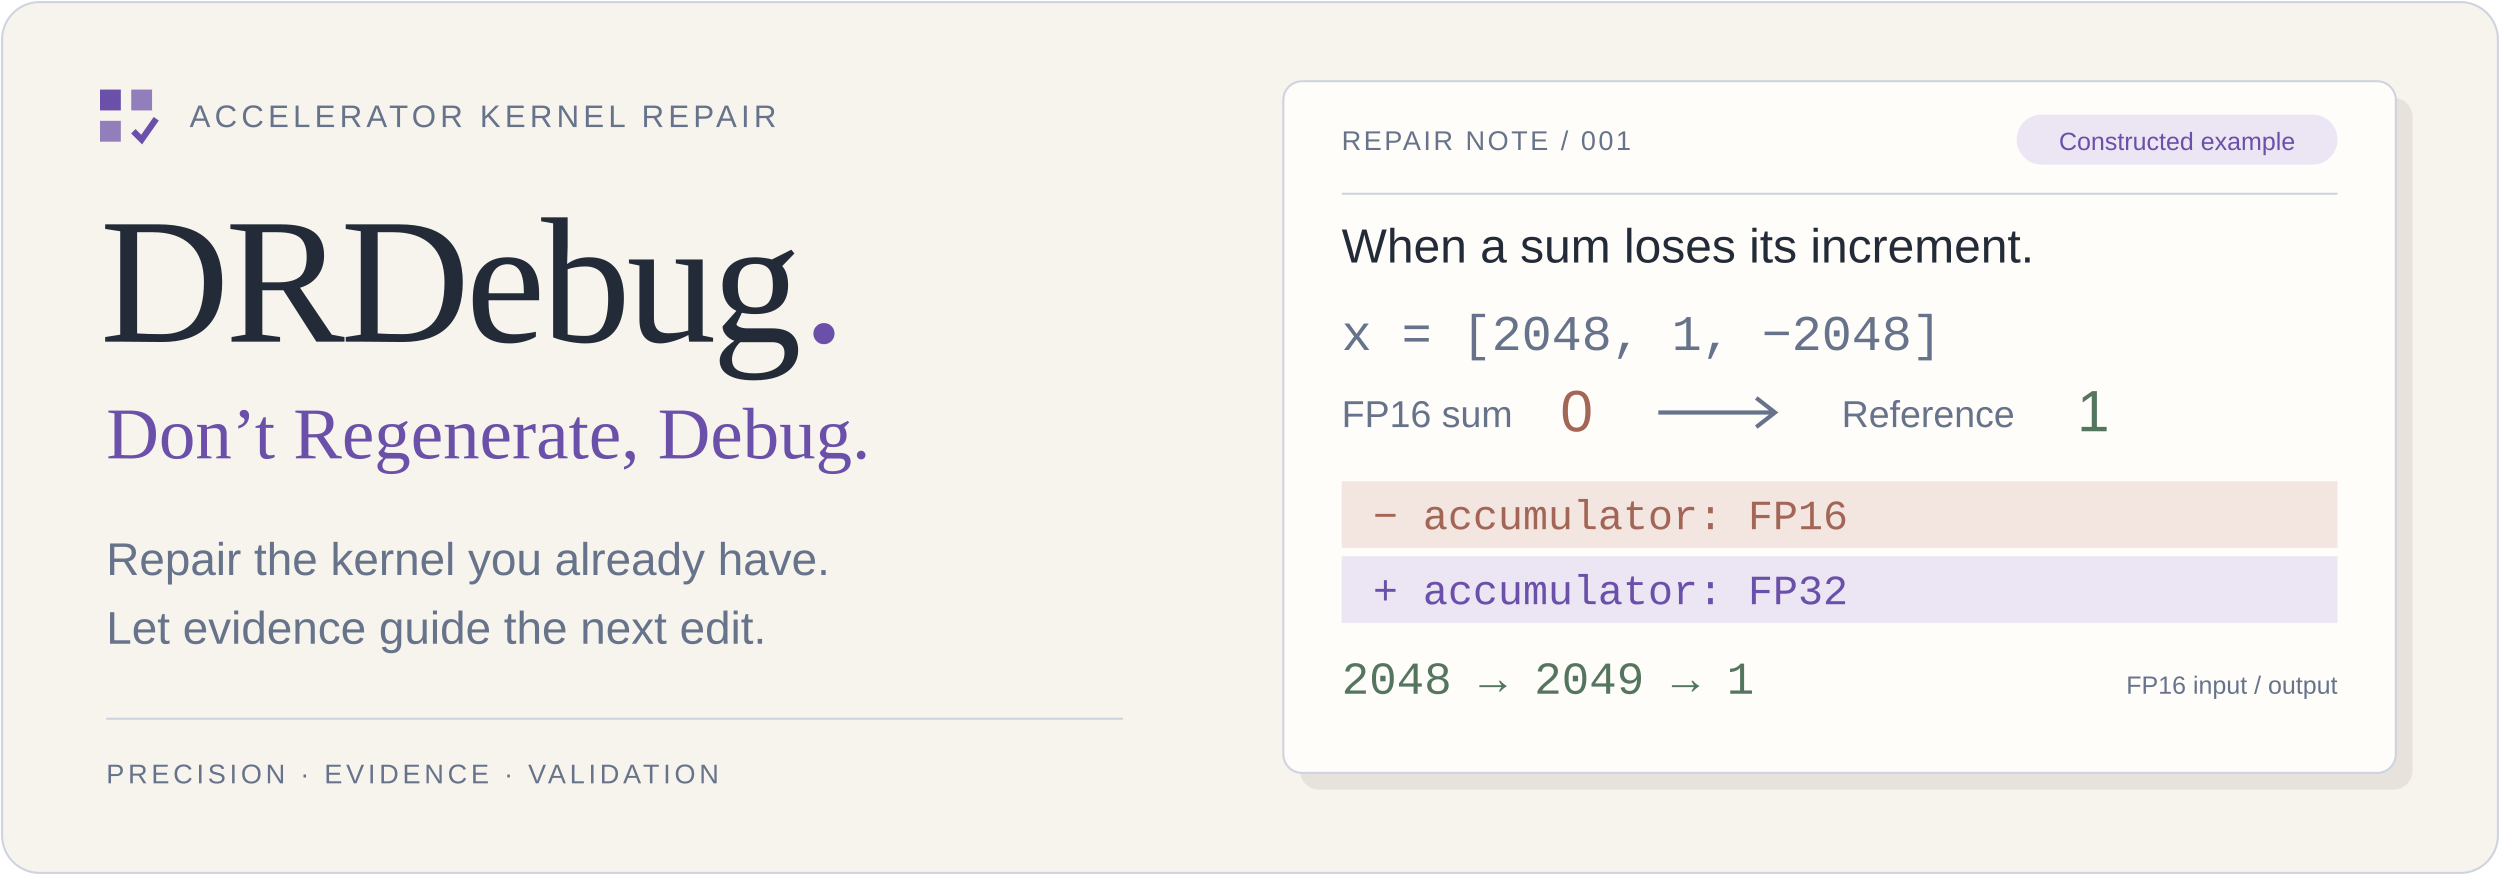
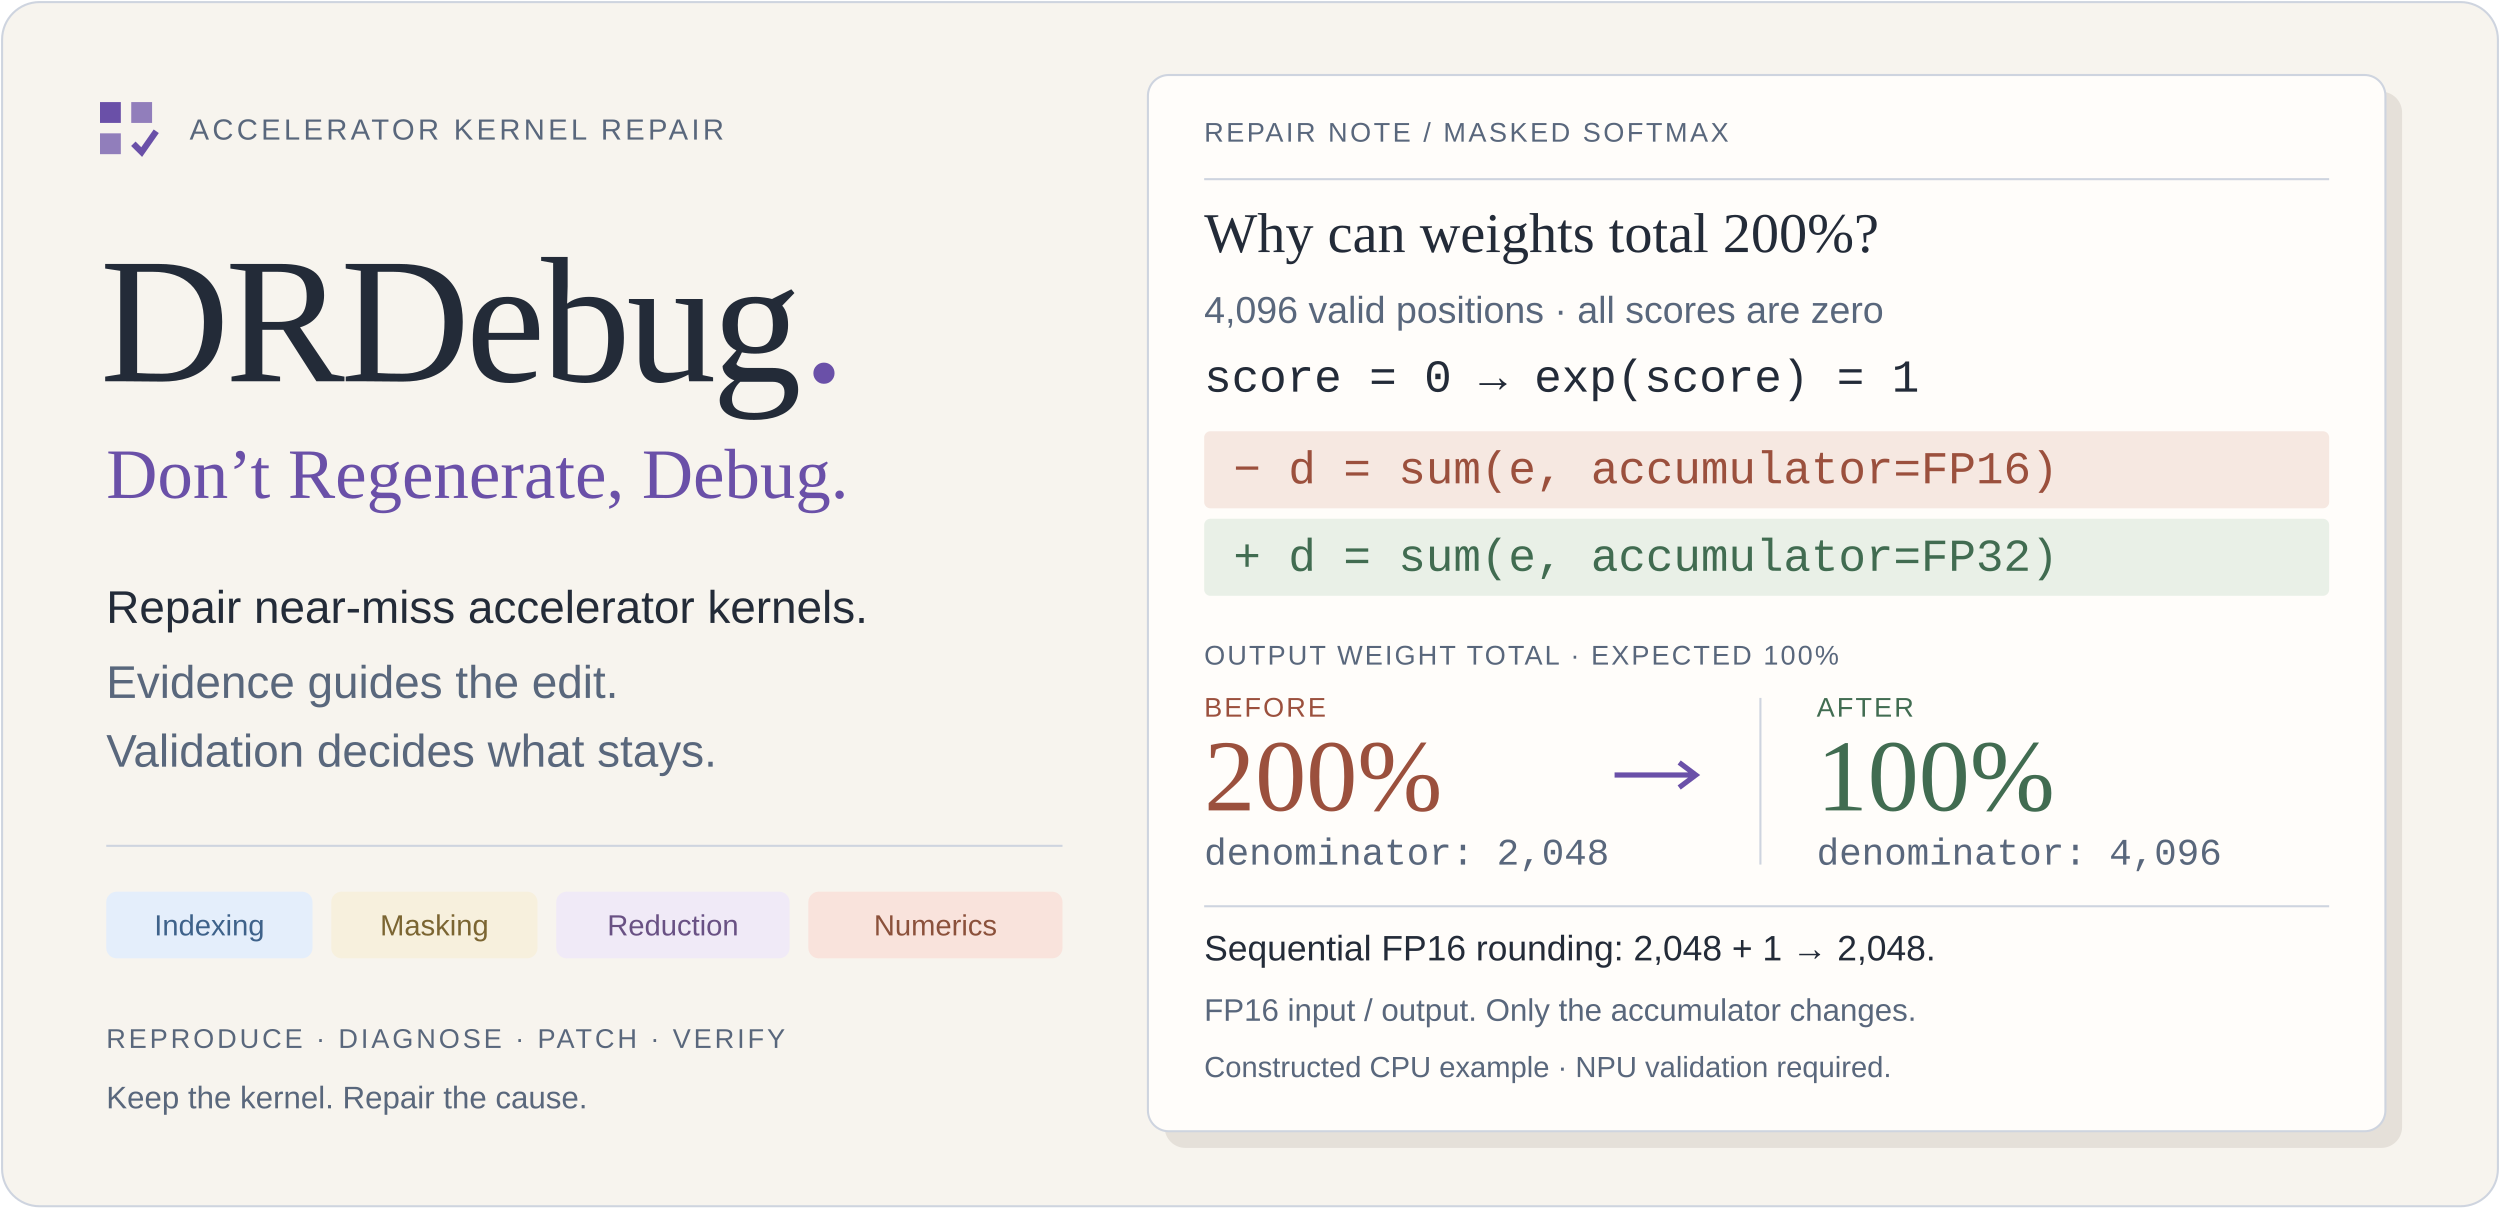
- <svg xmlns="http://www.w3.org/2000/svg" width="1200" height="420" viewBox="0 0 1200 420" role="img" aria-labelledby="title desc">
-   <rect x="1" y="1" width="1198" height="418" rx="18" fill="#f7f4ee" stroke="#ced4df" />
+ <svg xmlns="http://www.w3.org/2000/svg" width="1200" height="580" viewBox="0 0 1200 580" role="img" aria-labelledby="title desc">
+   <rect x="1" y="1" width="1198" height="578" rx="18" fill="#f7f4ee" stroke="#ced4df" />
  <g fill="#6a50a8">
-     <rect x="48" y="43" width="10" height="10" />
-     <rect x="63" y="43" width="10" height="10" opacity=".72" />
-     <rect x="48" y="58" width="10" height="10" opacity=".72" />
-     <path d="m64 63 4 4 7-10" stroke="#6a50a8" stroke-width="3" fill="none" />
+     <rect x="48" y="49" width="10" height="10" />
+     <rect x="63" y="49" width="10" height="10" opacity=".72" />
+     <rect x="48" y="64" width="10" height="10" opacity=".72" />
+     <path d="m64 69 4 4 7-10" stroke="#6a50a8" stroke-width="3" fill="none" />
  </g>
  <g font-family="Arial, Helvetica, sans-serif">
-     <text x="91" y="61" fill="#66738a" font-size="15" letter-spacing="2">ACCELERATOR KERNEL REPAIR</text>
-     <text x="48" y="164" fill="#232b38" font-family="Georgia, 'Times New Roman', serif" font-size="86" letter-spacing="-2">DRDebug<tspan fill="#6a50a8">.</tspan>
+     <text x="91" y="67" fill="#59677c" font-size="14" letter-spacing="1.6">ACCELERATOR KERNEL REPAIR</text>
+     <text x="48" y="183" fill="#232b38" font-family="Georgia, 'Times New Roman', serif" font-size="86" letter-spacing="-2">DRDebug<tspan fill="#6a50a8">.</tspan>
    </text>
-     <text x="51" y="220" fill="#6a50a8" font-family="Georgia, 'Times New Roman', serif" font-size="35">Don’t Regenerate, Debug.</text>
-     <text x="51" y="276" fill="#66738a" font-size="22">Repair the kernel you already have.</text>
-     <text x="51" y="309" fill="#66738a" font-size="22">Let evidence guide the next edit.</text>
-     <path d="M51 345H539" stroke="#ced4df" />
-     <text x="51" y="376" fill="#66738a" font-size="13" letter-spacing="1.8">PRECISION · EVIDENCE · VALIDATION</text>
+     <text x="51" y="239" fill="#6a50a8" font-family="Georgia, 'Times New Roman', serif" font-size="34">Don’t Regenerate, Debug.</text>
+     <text x="51" y="299" fill="#232b38" font-size="22">Repair near-miss accelerator kernels.</text>
+     <text x="51" y="335" fill="#59677c" font-size="22">Evidence guides the edit.</text>
+     <text x="51" y="368" fill="#59677c" font-size="22">Validation decides what stays.</text>
+     <path d="M51 406H510" stroke="#ced4df" />
+     <rect x="51" y="428" width="99" height="32" rx="5" fill="#e4eefb" />
+     <text x="100.5" y="449" text-anchor="middle" fill="#3e628a" font-size="14">Indexing</text>
+     <rect x="159" y="428" width="99" height="32" rx="5" fill="#f7f0dd" />
+     <text x="208.5" y="449" text-anchor="middle" fill="#7b6532" font-size="14">Masking</text>
+     <rect x="267" y="428" width="112" height="32" rx="5" fill="#f0eaf7" />
+     <text x="323" y="449" text-anchor="middle" fill="#695184" font-size="14">Reduction</text>
+     <rect x="388" y="428" width="122" height="32" rx="5" fill="#f9e3dc" />
+     <text x="449" y="449" text-anchor="middle" fill="#8b513b" font-size="14">Numerics</text>
+     <text x="51" y="503" fill="#59677c" font-size="13" letter-spacing="1.4">REPRODUCE · DIAGNOSE · PATCH · VERIFY</text>
+     <text x="51" y="532" fill="#59677c" font-size="15">Keep the kernel. Repair the cause.</text>
  </g>
-   <rect x="624" y="47" width="534" height="332" rx="9" fill="#e7e2db" />
-   <rect x="616" y="39" width="534" height="332" rx="9" fill="#fffdfa" stroke="#ced4df" />
+   <rect x="559" y="44" width="594" height="507" rx="10" fill="#e5e0d9" />
+   <rect x="551" y="36" width="594" height="507" rx="10" fill="#fffdfa" stroke="#ced4df" />
  <g font-family="Arial, Helvetica, sans-serif">
-     <text x="644" y="72" fill="#66738a" font-size="13" letter-spacing="1.2">REPAIR NOTE / 001</text>
-     <rect x="968" y="55" width="154" height="24" rx="12" fill="#ebe5f4" />
-     <text x="1045" y="72" text-anchor="middle" fill="#6a50a8" font-size="12">Constructed example</text>
-     <path d="M644 93H1122" stroke="#ced4df" />
-     <text x="644" y="126" fill="#232b38" font-size="23">When a sum loses its increment.</text>
-     <text x="644" y="168" fill="#66738a" font-family="'Courier New', monospace" font-size="24">x = [2048, 1, −2048]</text>
-     <text x="644" y="205" fill="#66738a" font-size="18">FP16 sum</text>
-     <text x="749" y="207" fill="#a36656" font-size="28">0</text>
-     <path d="M796 198h56m-9-7 9 7-9 7" fill="none" stroke="#66738a" stroke-width="2" />
-     <text x="884" y="205" fill="#66738a" font-size="18">Reference</text>
-     <text x="997" y="207" fill="#54755e" font-size="28">1</text>
-     <rect x="644" y="231" width="478" height="32" fill="#f3e6e1" />
-     <rect x="644" y="267" width="478" height="32" fill="#ebe5f4" />
-     <text x="659" y="254" fill="#a36656" font-family="'Courier New', monospace" font-size="20">− accumulator: FP16</text>
-     <text x="659" y="290" fill="#6a50a8" font-family="'Courier New', monospace" font-size="20">+ accumulator: FP32</text>
-     <text x="644" y="333" fill="#54755e" font-family="'Courier New', monospace" font-size="22">2048 → 2049 → 1</text>
-     <text x="1122" y="333" text-anchor="end" fill="#66738a" font-size="12">FP16 input / output</text>
+     <text x="578" y="68" fill="#59677c" font-size="13" letter-spacing="1.2">REPAIR NOTE / MASKED SOFTMAX</text>
+     <path d="M578 86H1118" stroke="#ced4df" />
+     <text x="578" y="121" fill="#232b38" font-family="Georgia, 'Times New Roman', serif" font-size="27">Why can weights total 200%?</text>
+     <text x="578" y="155" fill="#59677c" font-size="18">4,096 valid positions · all scores are zero</text>
+     <text x="578" y="188" fill="#232b38" font-family="'Courier New', monospace" font-size="22">score = 0 → exp(score) = 1</text>
+     <rect x="578" y="207" width="540" height="37" rx="3" fill="#f6e8e1" />
+     <rect x="578" y="249" width="540" height="37" rx="3" fill="#e9f0e7" />
+     <text x="592" y="232" fill="#9b503d" font-family="'Courier New', monospace" font-size="22">− d = sum(e, accumulator=FP16)</text>
+     <text x="592" y="274" fill="#416c51" font-family="'Courier New', monospace" font-size="22">+ d = sum(e, accumulator=FP32)</text>
+     <text x="578" y="319" fill="#59677c" font-size="13" letter-spacing="1">OUTPUT WEIGHT TOTAL · EXPECTED 100%</text>
+     <path d="M845 335V415" stroke="#ced4df" />
+     <text x="578" y="344" fill="#9b503d" font-size="13" letter-spacing="1">BEFORE</text>
+     <text x="578" y="389" fill="#9b503d" font-family="Georgia, 'Times New Roman', serif" font-size="49">200%</text>
+     <text x="578" y="415" fill="#59677c" font-family="'Courier New', monospace" font-size="18">denominator: 2,048</text>
+     <path d="M775 372h39m-8-6 8 6-8 6" fill="none" stroke="#6a50a8" stroke-width="2.5" />
+     <text x="872" y="344" fill="#416c51" font-size="13" letter-spacing="1">AFTER</text>
+     <text x="872" y="389" fill="#416c51" font-family="Georgia, 'Times New Roman', serif" font-size="49">100%</text>
+     <text x="872" y="415" fill="#59677c" font-family="'Courier New', monospace" font-size="18">denominator: 4,096</text>
+     <path d="M578 435H1118" stroke="#ced4df" />
+     <text x="578" y="461" fill="#232b38" font-size="17">Sequential FP16 rounding: 2,048 + 1 → 2,048.</text>
+     <text x="578" y="490" fill="#59677c" font-size="15">FP16 input / output. Only the accumulator changes.</text>
+     <text x="578" y="517" fill="#59677c" font-size="14">Constructed CPU example · NPU validation required.</text>
  </g>
</svg>
